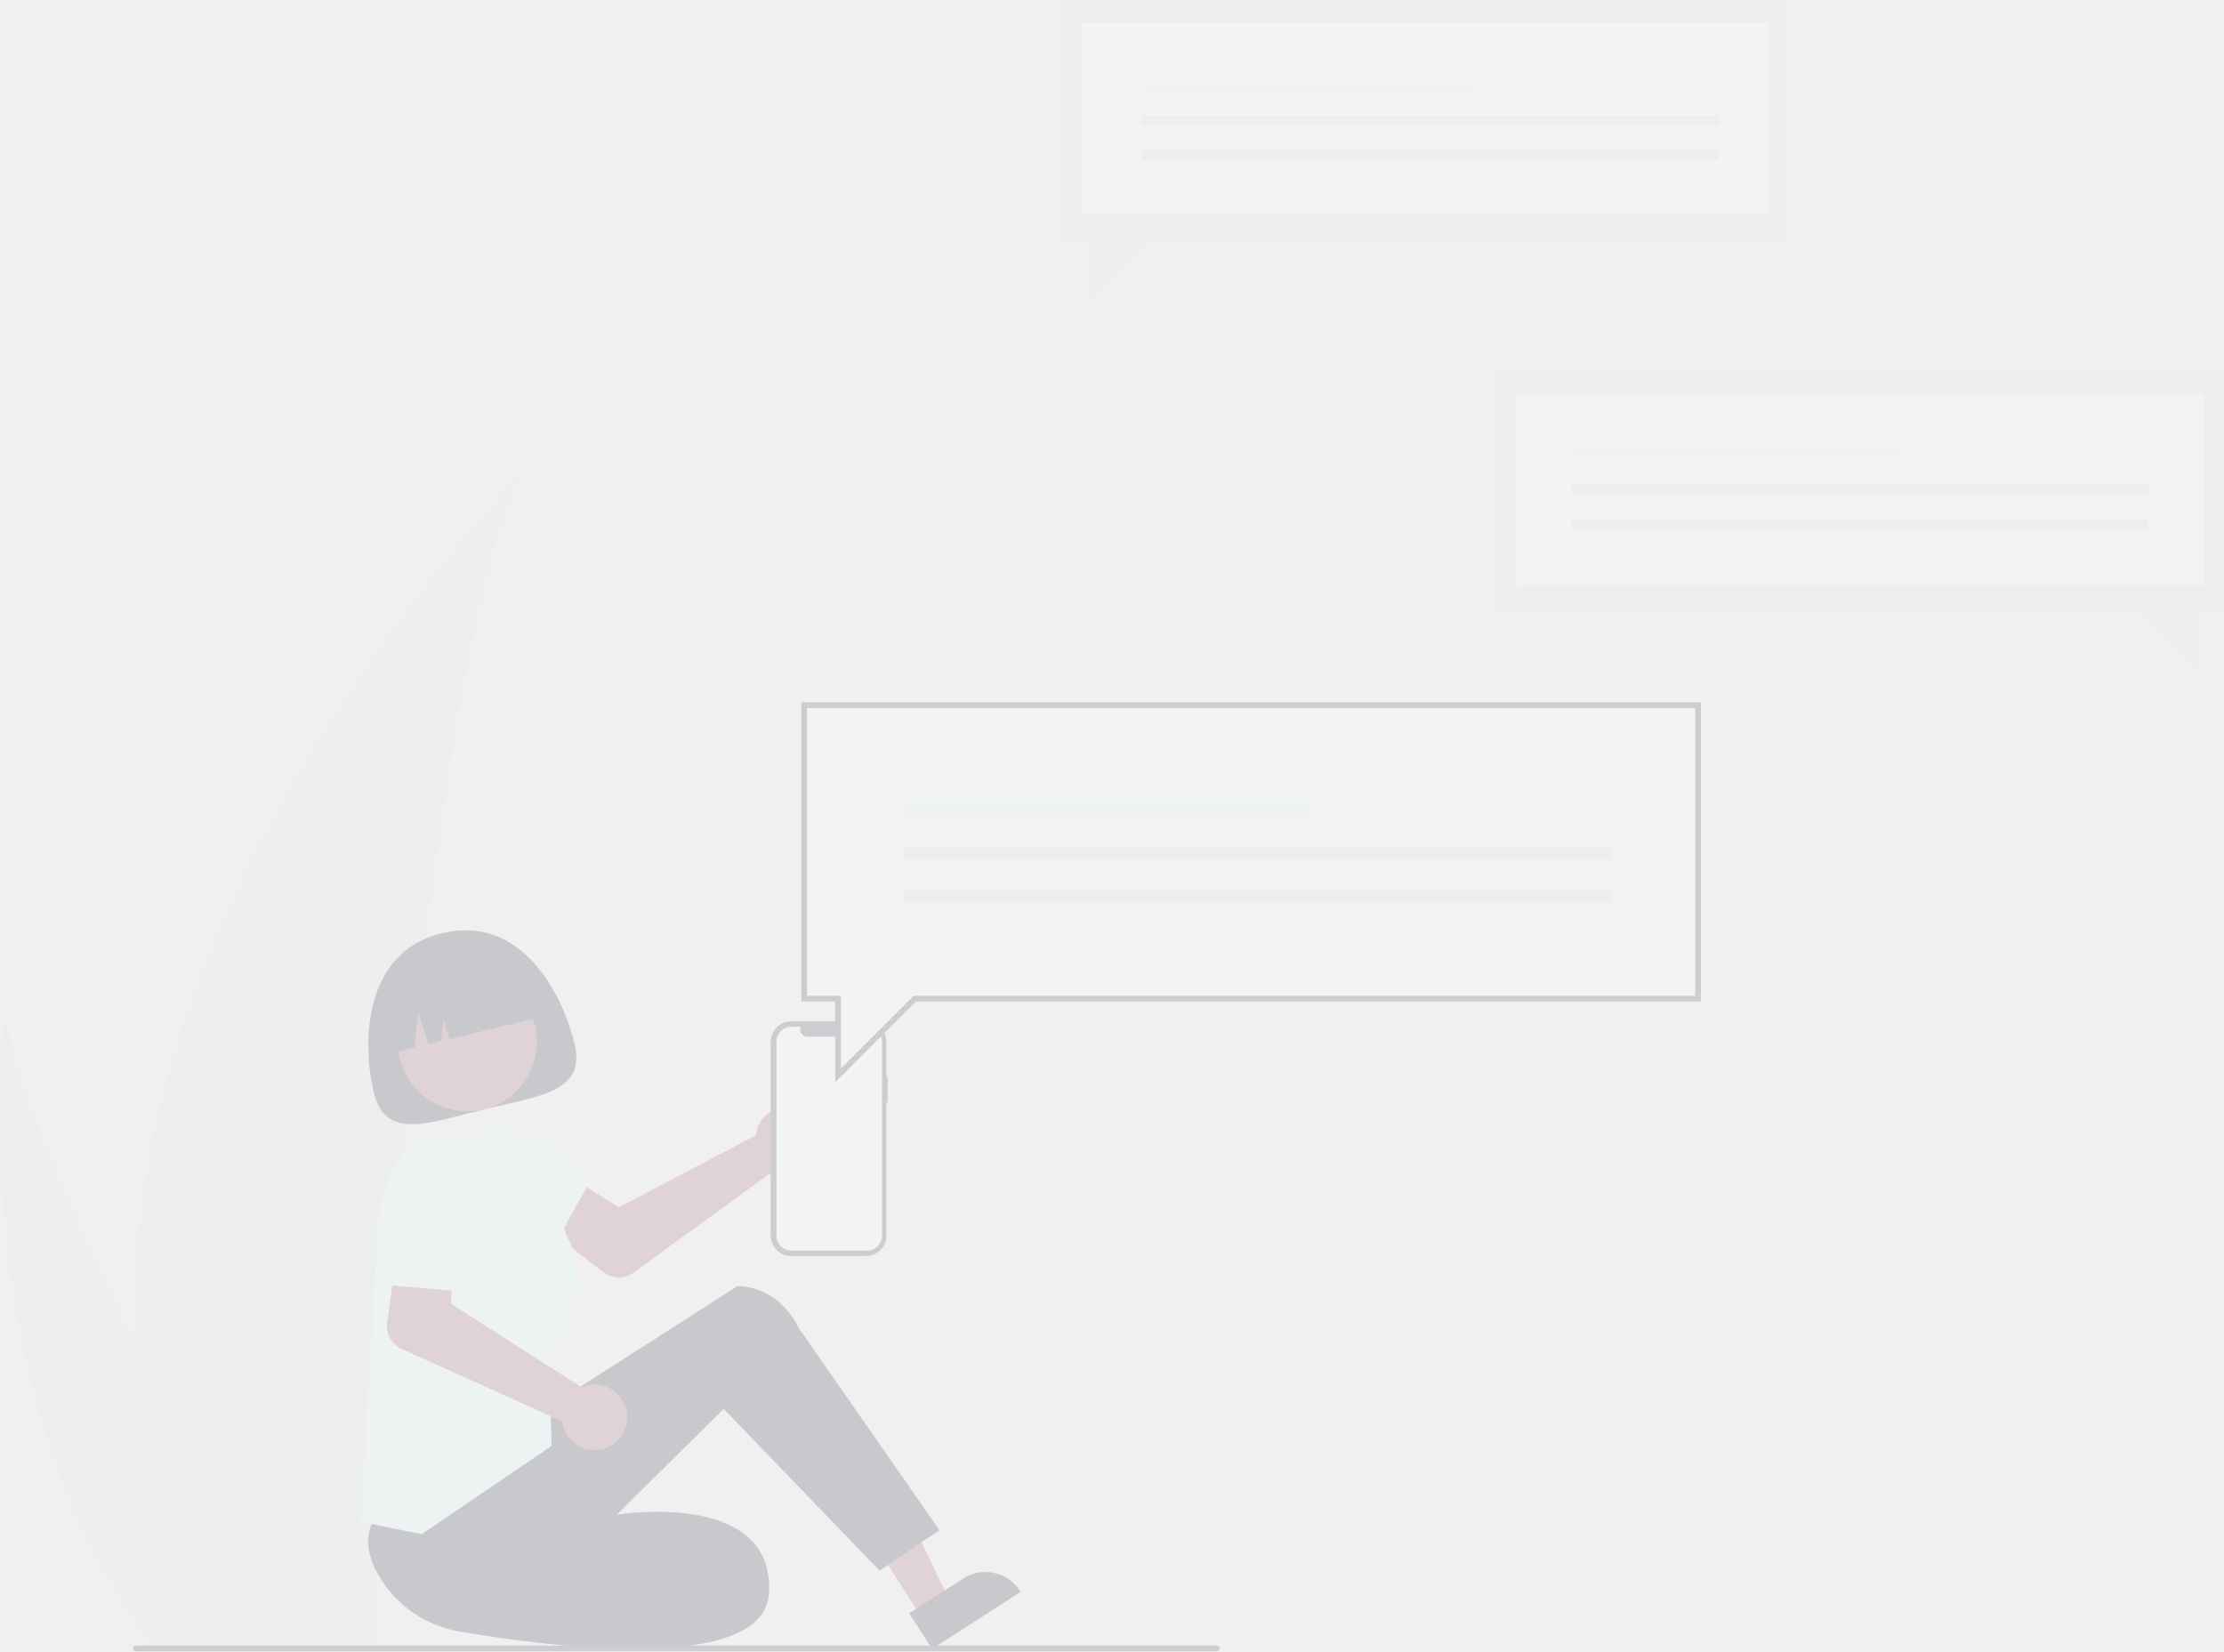
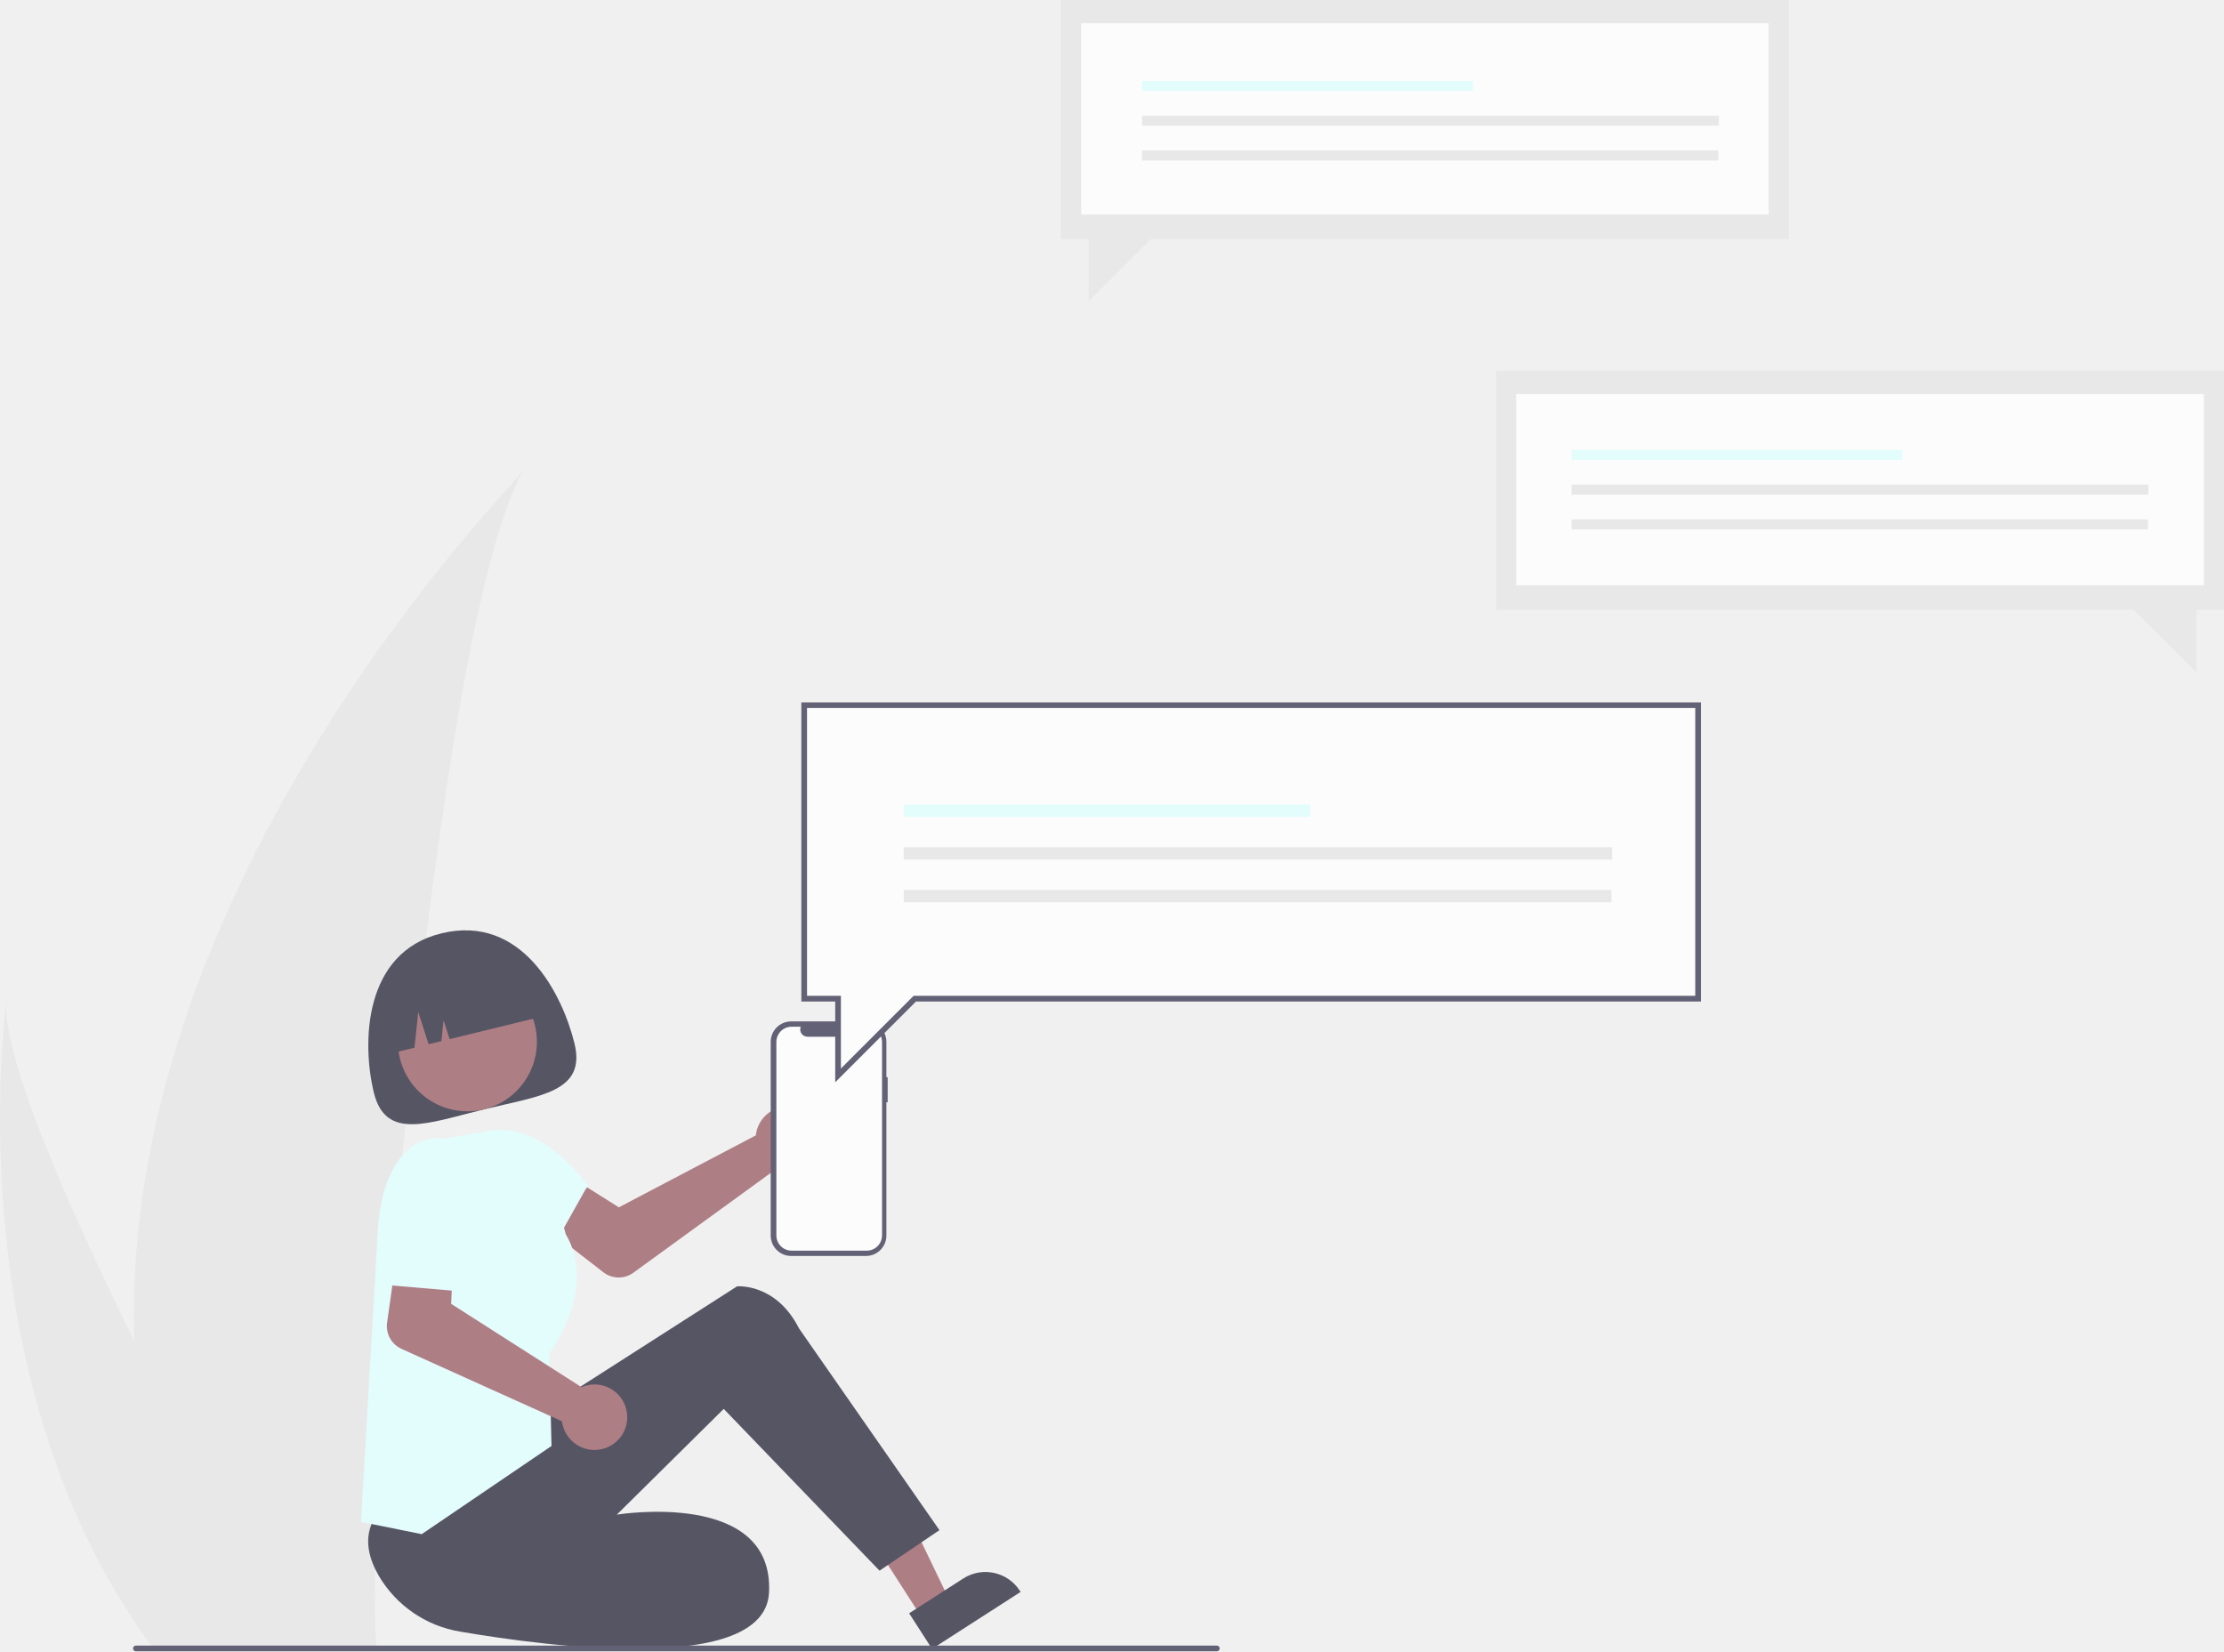
- <svg xmlns="http://www.w3.org/2000/svg" opacity="0.2" data-name="Layer 1" width="783.86" height="582" viewBox=" 0 0 783.86 582">
+ <svg xmlns="http://www.w3.org/2000/svg" opacity="0.8" data-name="Layer 1" width="783.86" height="582" viewBox=" 0 0 783.86 582">
  <path id="e5e37569-bd8f-45f7-97a1-e817a6c74118-69" data-name="Path 133" d="M255.368,631.65a383.363,383.363,0,0,0,17.91,105.974c.242.796.511,1.581.772,2.377h66.832c-.07-.714-.143-1.51-.213-2.377C336.214,686.395,361.671,378.32,392.389,325,389.698,329.325,250.186,468.873,255.368,631.65Z" transform="translate(-208.0698 -159)" fill="#e6e6e6" />
  <path id="b4ba0d08-0a29-4ca1-8d08-8a7c96f19f4d-70" data-name="Path 134" d="M260.383,737.623c.559.796,1.14,1.593,1.735,2.377h50.139c-.38-.678-.82-1.474-1.331-2.377-8.282-14.948-32.798-59.642-55.554-105.974-24.445-49.791-46.891-101.469-45.001-120.174C209.786,515.692,192.863,644.293,260.383,737.623Z" transform="translate(-208.0698 -159)" fill="#e6e6e6" />
  <path d="M474.799,557.376a11.575,11.575,0,0,0-.334,1.792l-48.28,25.355-11.21-7.06-12.866,15.526,18.631,14.427a8.797,8.797,0,0,0,10.556.162l50.194-36.464a11.543,11.543,0,1,0-6.691-13.737Z" transform="translate(-208.0698 -159)" fill="#9e616a" />
  <polygon points="324.938 570.183 334.619 563.957 315.213 523.657 300.926 532.845 324.938 570.183" fill="#9e616a" />
  <path d="M528.506,727.61l19.064-12.26.001-.001a14.445,14.445,0,0,1,19.962,4.336l.254.395L536.574,740.154Z" transform="translate(-208.0698 -159)" fill="#2f2e41" />
  <path d="M393.54,659.959,467.847,612.384s13.653-1.318,21.847,14.831l49.489,71.088-21.114,14.287-54.916-57.022L425.47,692.836s55.52-9.105,53.642,27.507c-1.49,29.056-77.477,19.089-108.781,13.737a41.049,41.049,0,0,1-28.764-19.691c-3.357-5.823-5.162-12.435-2.342-18.685C346.745,679.037,393.54,659.959,393.54,659.959Z" transform="translate(-208.0698 -159)" fill="#2f2e41" />
  <path d="M356.703,699.72l-21.414-4.334,6.102-105.102,24.64-30.18,14.68-2.599a17.736,17.736,0,0,1,20.292,12.84l6.471,23.638c10.979,18.589-4.401,40.143-5.82,42.058l.799,32.599Z" transform="translate(-208.0698 -159)" fill="#e0ffff" />
  <path d="M376.642,564.221l1.359-4.806s14.745-10.868,37.275,17.296l-10.796,19.245-23.469-.939Z" transform="translate(-208.0698 -159)" fill="#e0ffff" />
  <path d="M410.56,526.818c4.177,17.124-12.288,18.396-31.82,23.16s-34.733,11.217-38.91-5.907-3.847-49.363,23.784-56.103C392.197,480.996,406.383,509.695,410.56,526.818Z" transform="translate(-208.0698 -159)" fill="#2f2e41" />
  <circle cx="164.74" cy="367.182" r="24.495" fill="#9e616a" />
  <path d="M344.745,530.554v0l9.412-2.296,1.316-12.64,3.666,11.424,4.499-1.097.768-7.373,2.139,6.664,33.427-8.154v0a25.93,25.93,0,0,0-31.337-19.046l-4.845,1.182A25.93,25.93,0,0,0,344.745,530.554Z" transform="translate(-208.0698 -159)" fill="#2f2e41" />
  <path d="M414.761,647.311a11.574,11.574,0,0,0-1.722.598L367.084,618.549l.574-13.236L347.796,601.837l-3.293,23.332a8.797,8.797,0,0,0,5.093,9.248l56.552,25.515a11.543,11.543,0,1,0,8.613-12.621Z" transform="translate(-208.0698 -159)" fill="#9e616a" />
  <path d="M369.747,564.902l-3.463-4.366s-13.906-4.479-21.416,14.296-.469,37.082-.469,37.082l32.857,2.816,2.347-30.51Z" transform="translate(-208.0698 -159)" fill="#e0ffff" />
  <polygon points="527.283 130.684 783.86 130.684 783.86 214.914 774.142 214.914 774.142 236.943 752.112 214.914 527.283 214.914 527.283 130.684" fill="#e6e6e6" />
  <rect x="534.41" y="138.886" width="242.324" height="67.384" fill="#fff" />
  <rect x="553.896" y="158.559" width="116.673" height="3.541" fill="#e0ffff" />
  <rect x="553.896" y="170.808" width="203.351" height="3.541" fill="#e6e6e6" />
  <rect x="553.896" y="183.056" width="203.151" height="3.541" fill="#e6e6e6" />
  <polygon points="630.506 0 373.928 0 373.928 84.23 383.647 84.23 383.647 106.26 405.676 84.23 630.506 84.23 630.506 0" fill="#e6e6e6" />
  <rect x="381.055" y="8.202" width="242.324" height="67.384" fill="#fff" />
  <rect x="402.485" y="28.524" width="116.673" height="3.541" fill="#e0ffff" />
  <rect x="402.485" y="40.772" width="203.351" height="3.541" fill="#e6e6e6" />
  <rect x="402.485" y="53.021" width="203.151" height="3.541" fill="#e6e6e6" />
  <path d="M520.934,538.645h-.454v-12.443A7.202,7.202,0,0,0,513.278,519H486.916a7.202,7.202,0,0,0-7.202,7.202v68.264a7.202,7.202,0,0,0,7.202,7.202h26.363a7.202,7.202,0,0,0,7.202-7.202V547.502h.454Z" transform="translate(-208.0698 -159)" fill="#3f3d56" />
  <path d="M513.569,520.874h-3.441a2.555,2.555,0,0,1-2.366,3.52h-15.103a2.555,2.555,0,0,1-2.366-3.52h-3.214a5.378,5.378,0,0,0-5.378,5.378v68.164a5.378,5.378,0,0,0,5.378,5.378H513.569a5.378,5.378,0,0,0,5.378-5.378h0V526.252A5.378,5.378,0,0,0,513.569,520.874Z" transform="translate(-208.0698 -159)" fill="#fff" />
  <polygon points="598.506 248.549 283.441 248.549 283.441 351.98 295.375 351.98 295.375 379.03 322.426 351.98 598.506 351.98 598.506 248.549" fill="#fff" />
  <path d="M502.445,540.444V511.979H490.511V406.549H807.575V511.979H530.91Zm-9.934-30.465H504.445v25.637l25.636-25.637H805.575V408.549H492.511Z" transform="translate(-208.0698 -159)" fill="#3f3d56" />
  <rect x="318.508" y="283.575" width="143.268" height="4.348" fill="#e0ffff" />
  <rect x="318.508" y="298.615" width="249.704" height="4.348" fill="#e6e6e6" />
  <rect x="318.508" y="313.656" width="249.46" height="4.348" fill="#e6e6e6" />
  <path d="M636.962,741h-381a1,1,0,0,1,0-2h381a1,1,0,1,1,0,2Z" transform="translate(-208.0698 -159)" fill="#3f3d56" />
</svg>
